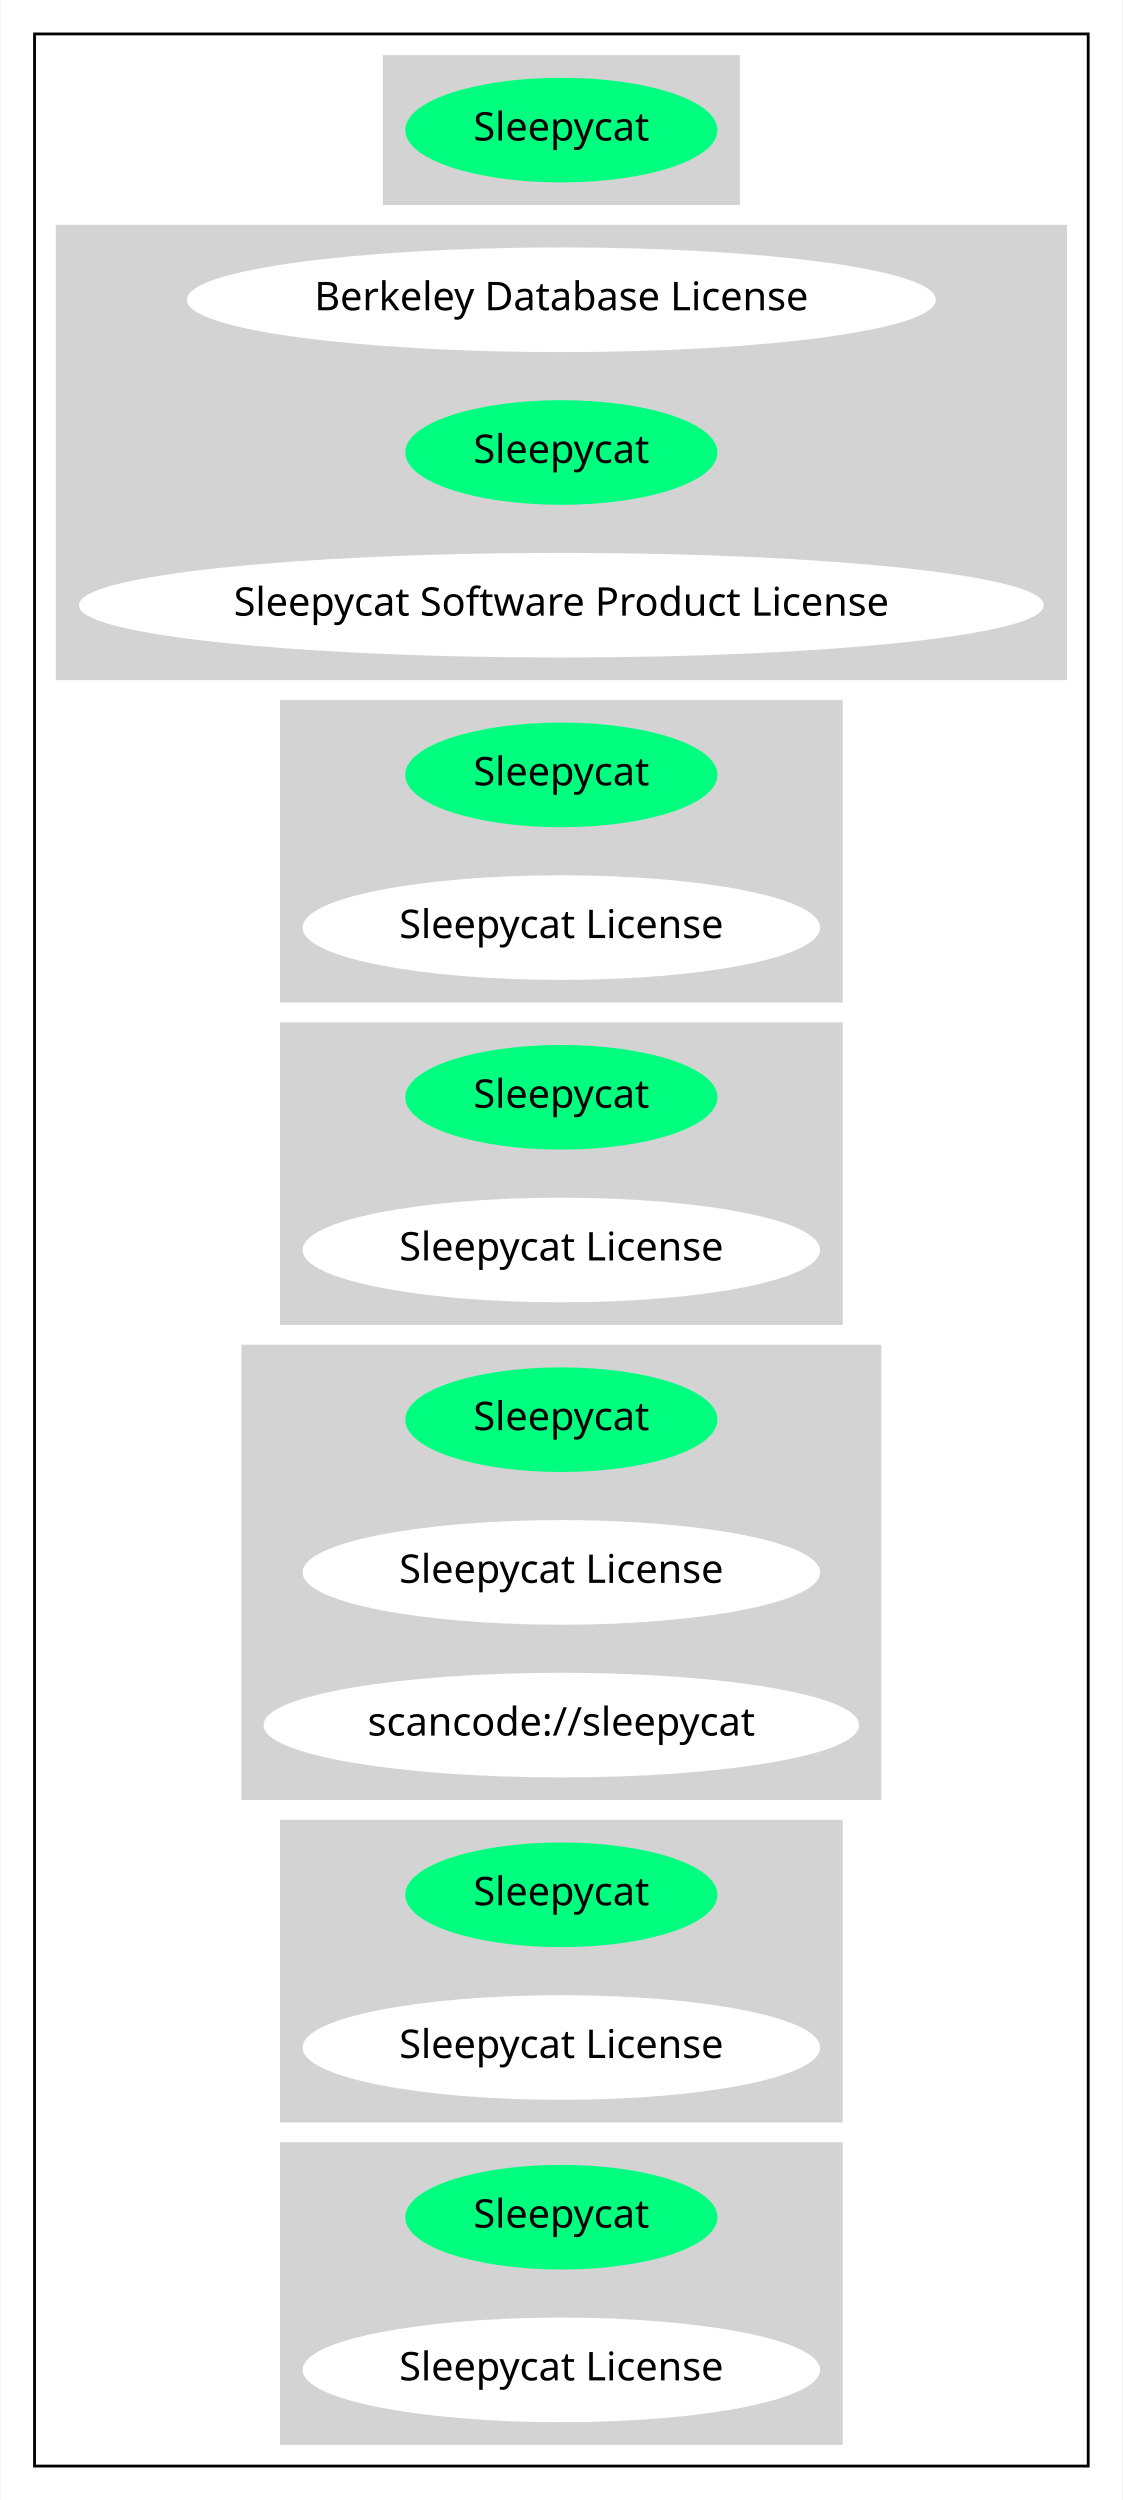
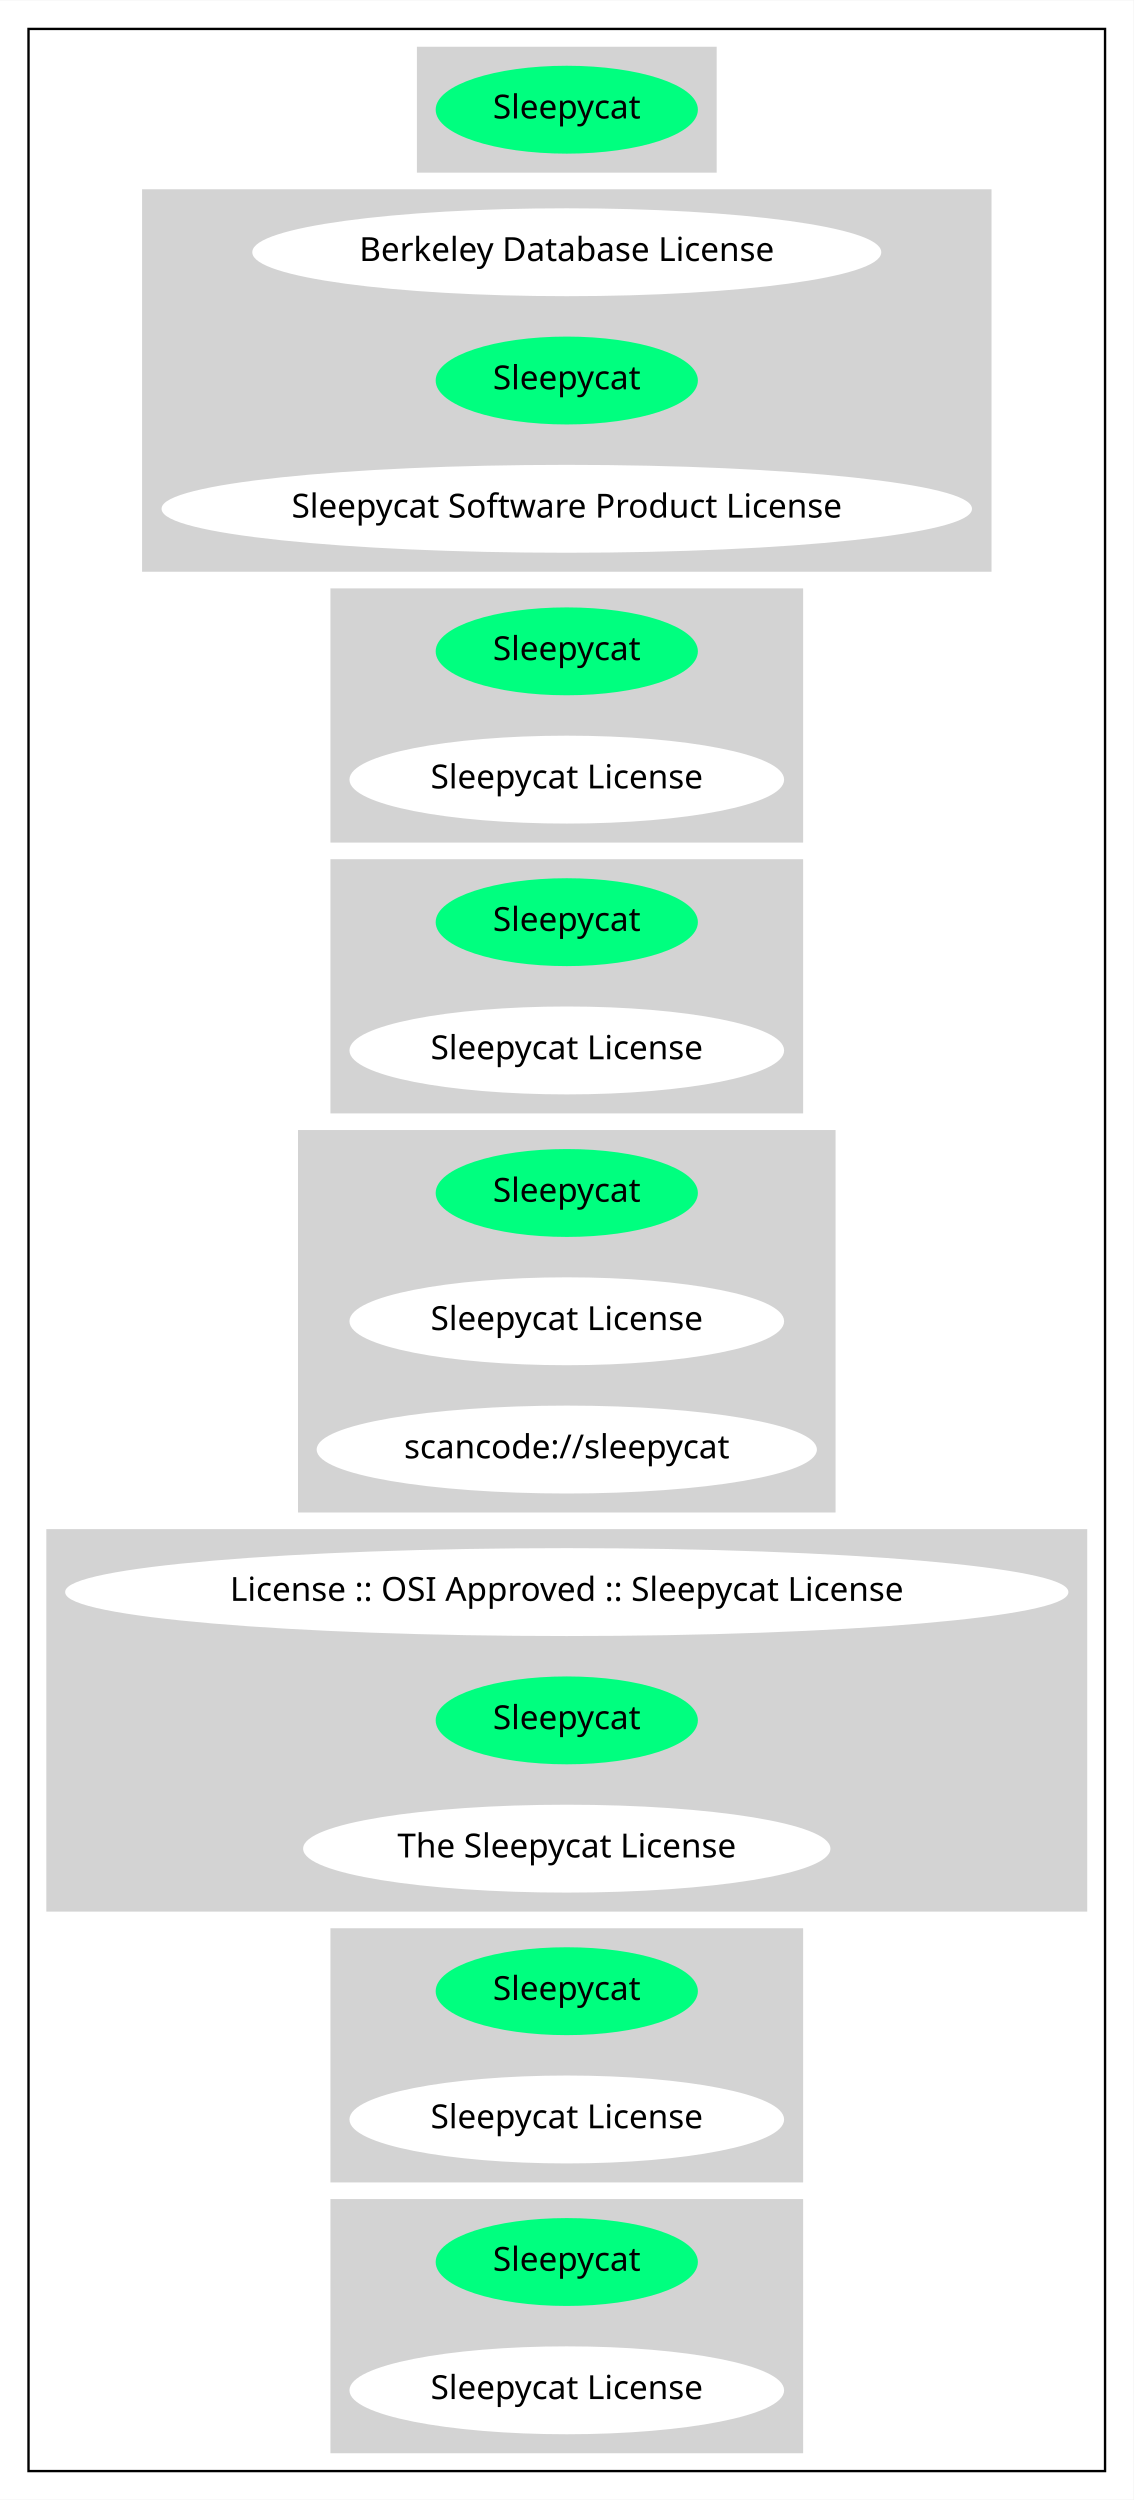
- <svg xmlns="http://www.w3.org/2000/svg" width="397pt" height="884pt" viewBox="0.00 0.00 396.57 884.00">
-   <g id="graph0" class="graph" transform="scale(1 1) rotate(0) translate(4 880)">
-     <polygon fill="white" stroke="transparent" points="-4,4 -4,-880 392.57,-880 392.57,4 -4,4" />
+ <svg xmlns="http://www.w3.org/2000/svg" width="477pt" height="1052pt" viewBox="0.00 0.00 477.16 1052.00">
+   <g id="graph0" class="graph" transform="scale(1 1) rotate(0) translate(4 1048)">
+     <polygon fill="white" stroke="transparent" points="-4,4 -4,-1048 473.16,-1048 473.16,4 -4,4" />
    <g id="clust1" class="cluster">
-       <polygon fill="none" stroke="black" points="8,-8 8,-868 380.57,-868 380.57,-8 8,-8" />
+       <polygon fill="none" stroke="black" points="8,-8 8,-1036 461.16,-1036 461.16,-8 8,-8" />
    </g>
    <g id="clust2" class="cluster">
-       <polygon fill="lightgray" stroke="lightgray" points="131.69,-808 131.69,-860 256.88,-860 256.88,-808 131.69,-808" />
+       <polygon fill="lightgray" stroke="lightgray" points="171.99,-976 171.99,-1028 297.18,-1028 297.18,-976 171.99,-976" />
    </g>
    <g id="clust3" class="cluster">
-       <polygon fill="lightgray" stroke="lightgray" points="16,-640 16,-800 372.57,-800 372.57,-640 16,-640" />
+       <polygon fill="lightgray" stroke="lightgray" points="56.3,-808 56.3,-968 412.87,-968 412.87,-808 56.3,-808" />
    </g>
    <g id="clust4" class="cluster">
-       <polygon fill="lightgray" stroke="lightgray" points="95.29,-526 95.29,-632 293.28,-632 293.28,-526 95.29,-526" />
+       <polygon fill="lightgray" stroke="lightgray" points="135.59,-694 135.59,-800 333.57,-800 333.57,-694 135.59,-694" />
    </g>
    <g id="clust5" class="cluster">
-       <polygon fill="lightgray" stroke="lightgray" points="95.29,-412 95.29,-518 293.28,-518 293.28,-412 95.29,-412" />
+       <polygon fill="lightgray" stroke="lightgray" points="135.59,-580 135.59,-686 333.57,-686 333.57,-580 135.59,-580" />
    </g>
    <g id="clust6" class="cluster">
-       <polygon fill="lightgray" stroke="lightgray" points="81.64,-244 81.64,-404 306.93,-404 306.93,-244 81.64,-244" />
+       <polygon fill="lightgray" stroke="lightgray" points="121.94,-412 121.94,-572 347.22,-572 347.22,-412 121.94,-412" />
    </g>
    <g id="clust7" class="cluster">
-       <polygon fill="lightgray" stroke="lightgray" points="95.29,-130 95.29,-236 293.28,-236 293.28,-130 95.29,-130" />
+       <polygon fill="lightgray" stroke="lightgray" points="16,-244 16,-404 453.16,-404 453.16,-244 16,-244" />
    </g>
    <g id="clust8" class="cluster">
-       <polygon fill="lightgray" stroke="lightgray" points="95.29,-16 95.29,-122 293.28,-122 293.28,-16 95.29,-16" />
+       <polygon fill="lightgray" stroke="lightgray" points="135.59,-130 135.59,-236 333.57,-236 333.57,-130 135.59,-130" />
+     </g>
+     <g id="clust9" class="cluster">
+       <polygon fill="lightgray" stroke="lightgray" points="135.59,-16 135.59,-122 333.57,-122 333.57,-16 135.59,-16" />
    </g>
    <g id="node1" class="node">
-       <ellipse fill="springgreen" stroke="springgreen" cx="194.28" cy="-834" rx="54.69" ry="18" />
-       <text text-anchor="middle" x="194.28" y="-830.3" font-family="Times-Roman" font-size="14.00">Sleepycat</text>
+       <ellipse fill="springgreen" stroke="springgreen" cx="234.58" cy="-1002" rx="54.69" ry="18" />
+       <text text-anchor="middle" x="234.58" y="-998.3" font-family="Times-Roman" font-size="14.00">Sleepycat</text>
    </g>
    <g id="node2" class="node">
-       <ellipse fill="white" stroke="white" cx="194.28" cy="-774" rx="131.88" ry="18" />
-       <text text-anchor="middle" x="194.28" y="-770.3" font-family="Times-Roman" font-size="14.00">Berkeley Database License</text>
+       <ellipse fill="white" stroke="white" cx="234.58" cy="-942" rx="131.88" ry="18" />
+       <text text-anchor="middle" x="234.58" y="-938.3" font-family="Times-Roman" font-size="14.00">Berkeley Database License</text>
    </g>
    <g id="node3" class="node">
-       <ellipse fill="springgreen" stroke="springgreen" cx="194.28" cy="-720" rx="54.69" ry="18" />
-       <text text-anchor="middle" x="194.28" y="-716.3" font-family="Times-Roman" font-size="14.00">Sleepycat</text>
+       <ellipse fill="springgreen" stroke="springgreen" cx="234.58" cy="-888" rx="54.69" ry="18" />
+       <text text-anchor="middle" x="234.58" y="-884.3" font-family="Times-Roman" font-size="14.00">Sleepycat</text>
    </g>
    <g id="node4" class="node">
-       <ellipse fill="white" stroke="white" cx="194.28" cy="-666" rx="170.07" ry="18" />
-       <text text-anchor="middle" x="194.28" y="-662.3" font-family="Times-Roman" font-size="14.00">Sleepycat Software Product License</text>
+       <ellipse fill="white" stroke="white" cx="234.58" cy="-834" rx="170.07" ry="18" />
+       <text text-anchor="middle" x="234.58" y="-830.3" font-family="Times-Roman" font-size="14.00">Sleepycat Software Product License</text>
    </g>
    <g id="node5" class="node">
-       <ellipse fill="springgreen" stroke="springgreen" cx="194.28" cy="-606" rx="54.69" ry="18" />
-       <text text-anchor="middle" x="194.28" y="-602.3" font-family="Times-Roman" font-size="14.00">Sleepycat</text>
+       <ellipse fill="springgreen" stroke="springgreen" cx="234.58" cy="-774" rx="54.69" ry="18" />
+       <text text-anchor="middle" x="234.58" y="-770.3" font-family="Times-Roman" font-size="14.00">Sleepycat</text>
    </g>
    <g id="node6" class="node">
-       <ellipse fill="white" stroke="white" cx="194.28" cy="-552" rx="90.98" ry="18" />
-       <text text-anchor="middle" x="194.28" y="-548.3" font-family="Times-Roman" font-size="14.00">Sleepycat License</text>
+       <ellipse fill="white" stroke="white" cx="234.58" cy="-720" rx="90.98" ry="18" />
+       <text text-anchor="middle" x="234.58" y="-716.3" font-family="Times-Roman" font-size="14.00">Sleepycat License</text>
    </g>
    <g id="node7" class="node">
-       <ellipse fill="springgreen" stroke="springgreen" cx="194.28" cy="-492" rx="54.69" ry="18" />
-       <text text-anchor="middle" x="194.28" y="-488.3" font-family="Times-Roman" font-size="14.00">Sleepycat</text>
+       <ellipse fill="springgreen" stroke="springgreen" cx="234.58" cy="-660" rx="54.69" ry="18" />
+       <text text-anchor="middle" x="234.58" y="-656.3" font-family="Times-Roman" font-size="14.00">Sleepycat</text>
    </g>
    <g id="node8" class="node">
-       <ellipse fill="white" stroke="white" cx="194.28" cy="-438" rx="90.98" ry="18" />
-       <text text-anchor="middle" x="194.28" y="-434.3" font-family="Times-Roman" font-size="14.00">Sleepycat License</text>
+       <ellipse fill="white" stroke="white" cx="234.58" cy="-606" rx="90.98" ry="18" />
+       <text text-anchor="middle" x="234.58" y="-602.3" font-family="Times-Roman" font-size="14.00">Sleepycat License</text>
    </g>
    <g id="node9" class="node">
-       <ellipse fill="springgreen" stroke="springgreen" cx="194.28" cy="-378" rx="54.69" ry="18" />
-       <text text-anchor="middle" x="194.28" y="-374.3" font-family="Times-Roman" font-size="14.00">Sleepycat</text>
+       <ellipse fill="springgreen" stroke="springgreen" cx="234.58" cy="-546" rx="54.69" ry="18" />
+       <text text-anchor="middle" x="234.58" y="-542.3" font-family="Times-Roman" font-size="14.00">Sleepycat</text>
    </g>
    <g id="node10" class="node">
-       <ellipse fill="white" stroke="white" cx="194.28" cy="-324" rx="90.98" ry="18" />
-       <text text-anchor="middle" x="194.28" y="-320.3" font-family="Times-Roman" font-size="14.00">Sleepycat License</text>
+       <ellipse fill="white" stroke="white" cx="234.58" cy="-492" rx="90.98" ry="18" />
+       <text text-anchor="middle" x="234.58" y="-488.3" font-family="Times-Roman" font-size="14.00">Sleepycat License</text>
    </g>
    <g id="node11" class="node">
-       <ellipse fill="white" stroke="white" cx="194.28" cy="-270" rx="104.78" ry="18" />
-       <text text-anchor="middle" x="194.28" y="-266.3" font-family="Times-Roman" font-size="14.00">scancode://sleepycat</text>
+       <ellipse fill="white" stroke="white" cx="234.58" cy="-438" rx="104.78" ry="18" />
+       <text text-anchor="middle" x="234.58" y="-434.3" font-family="Times-Roman" font-size="14.00">scancode://sleepycat</text>
    </g>
    <g id="node12" class="node">
-       <ellipse fill="springgreen" stroke="springgreen" cx="194.28" cy="-210" rx="54.69" ry="18" />
-       <text text-anchor="middle" x="194.28" y="-206.3" font-family="Times-Roman" font-size="14.00">Sleepycat</text>
+       <ellipse fill="white" stroke="white" cx="234.58" cy="-378" rx="210.66" ry="18" />
+       <text text-anchor="middle" x="234.58" y="-374.3" font-family="Times-Roman" font-size="14.00">License :: OSI Approved :: Sleepycat License</text>
    </g>
    <g id="node13" class="node">
-       <ellipse fill="white" stroke="white" cx="194.28" cy="-156" rx="90.98" ry="18" />
-       <text text-anchor="middle" x="194.28" y="-152.3" font-family="Times-Roman" font-size="14.00">Sleepycat License</text>
+       <ellipse fill="springgreen" stroke="springgreen" cx="234.58" cy="-324" rx="54.69" ry="18" />
+       <text text-anchor="middle" x="234.58" y="-320.3" font-family="Times-Roman" font-size="14.00">Sleepycat</text>
    </g>
    <g id="node14" class="node">
-       <ellipse fill="springgreen" stroke="springgreen" cx="194.28" cy="-96" rx="54.69" ry="18" />
-       <text text-anchor="middle" x="194.28" y="-92.3" font-family="Times-Roman" font-size="14.00">Sleepycat</text>
+       <ellipse fill="white" stroke="white" cx="234.58" cy="-270" rx="110.48" ry="18" />
+       <text text-anchor="middle" x="234.58" y="-266.3" font-family="Times-Roman" font-size="14.00">The Sleepycat License</text>
    </g>
    <g id="node15" class="node">
-       <ellipse fill="white" stroke="white" cx="194.28" cy="-42" rx="90.98" ry="18" />
-       <text text-anchor="middle" x="194.28" y="-38.3" font-family="Times-Roman" font-size="14.00">Sleepycat License</text>
+       <ellipse fill="springgreen" stroke="springgreen" cx="234.58" cy="-210" rx="54.69" ry="18" />
+       <text text-anchor="middle" x="234.58" y="-206.3" font-family="Times-Roman" font-size="14.00">Sleepycat</text>
+     </g>
+     <g id="node16" class="node">
+       <ellipse fill="white" stroke="white" cx="234.58" cy="-156" rx="90.98" ry="18" />
+       <text text-anchor="middle" x="234.58" y="-152.3" font-family="Times-Roman" font-size="14.00">Sleepycat License</text>
+     </g>
+     <g id="node17" class="node">
+       <ellipse fill="springgreen" stroke="springgreen" cx="234.58" cy="-96" rx="54.69" ry="18" />
+       <text text-anchor="middle" x="234.58" y="-92.3" font-family="Times-Roman" font-size="14.00">Sleepycat</text>
+     </g>
+     <g id="node18" class="node">
+       <ellipse fill="white" stroke="white" cx="234.58" cy="-42" rx="90.98" ry="18" />
+       <text text-anchor="middle" x="234.58" y="-38.3" font-family="Times-Roman" font-size="14.00">Sleepycat License</text>
    </g>
  </g>
</svg>
